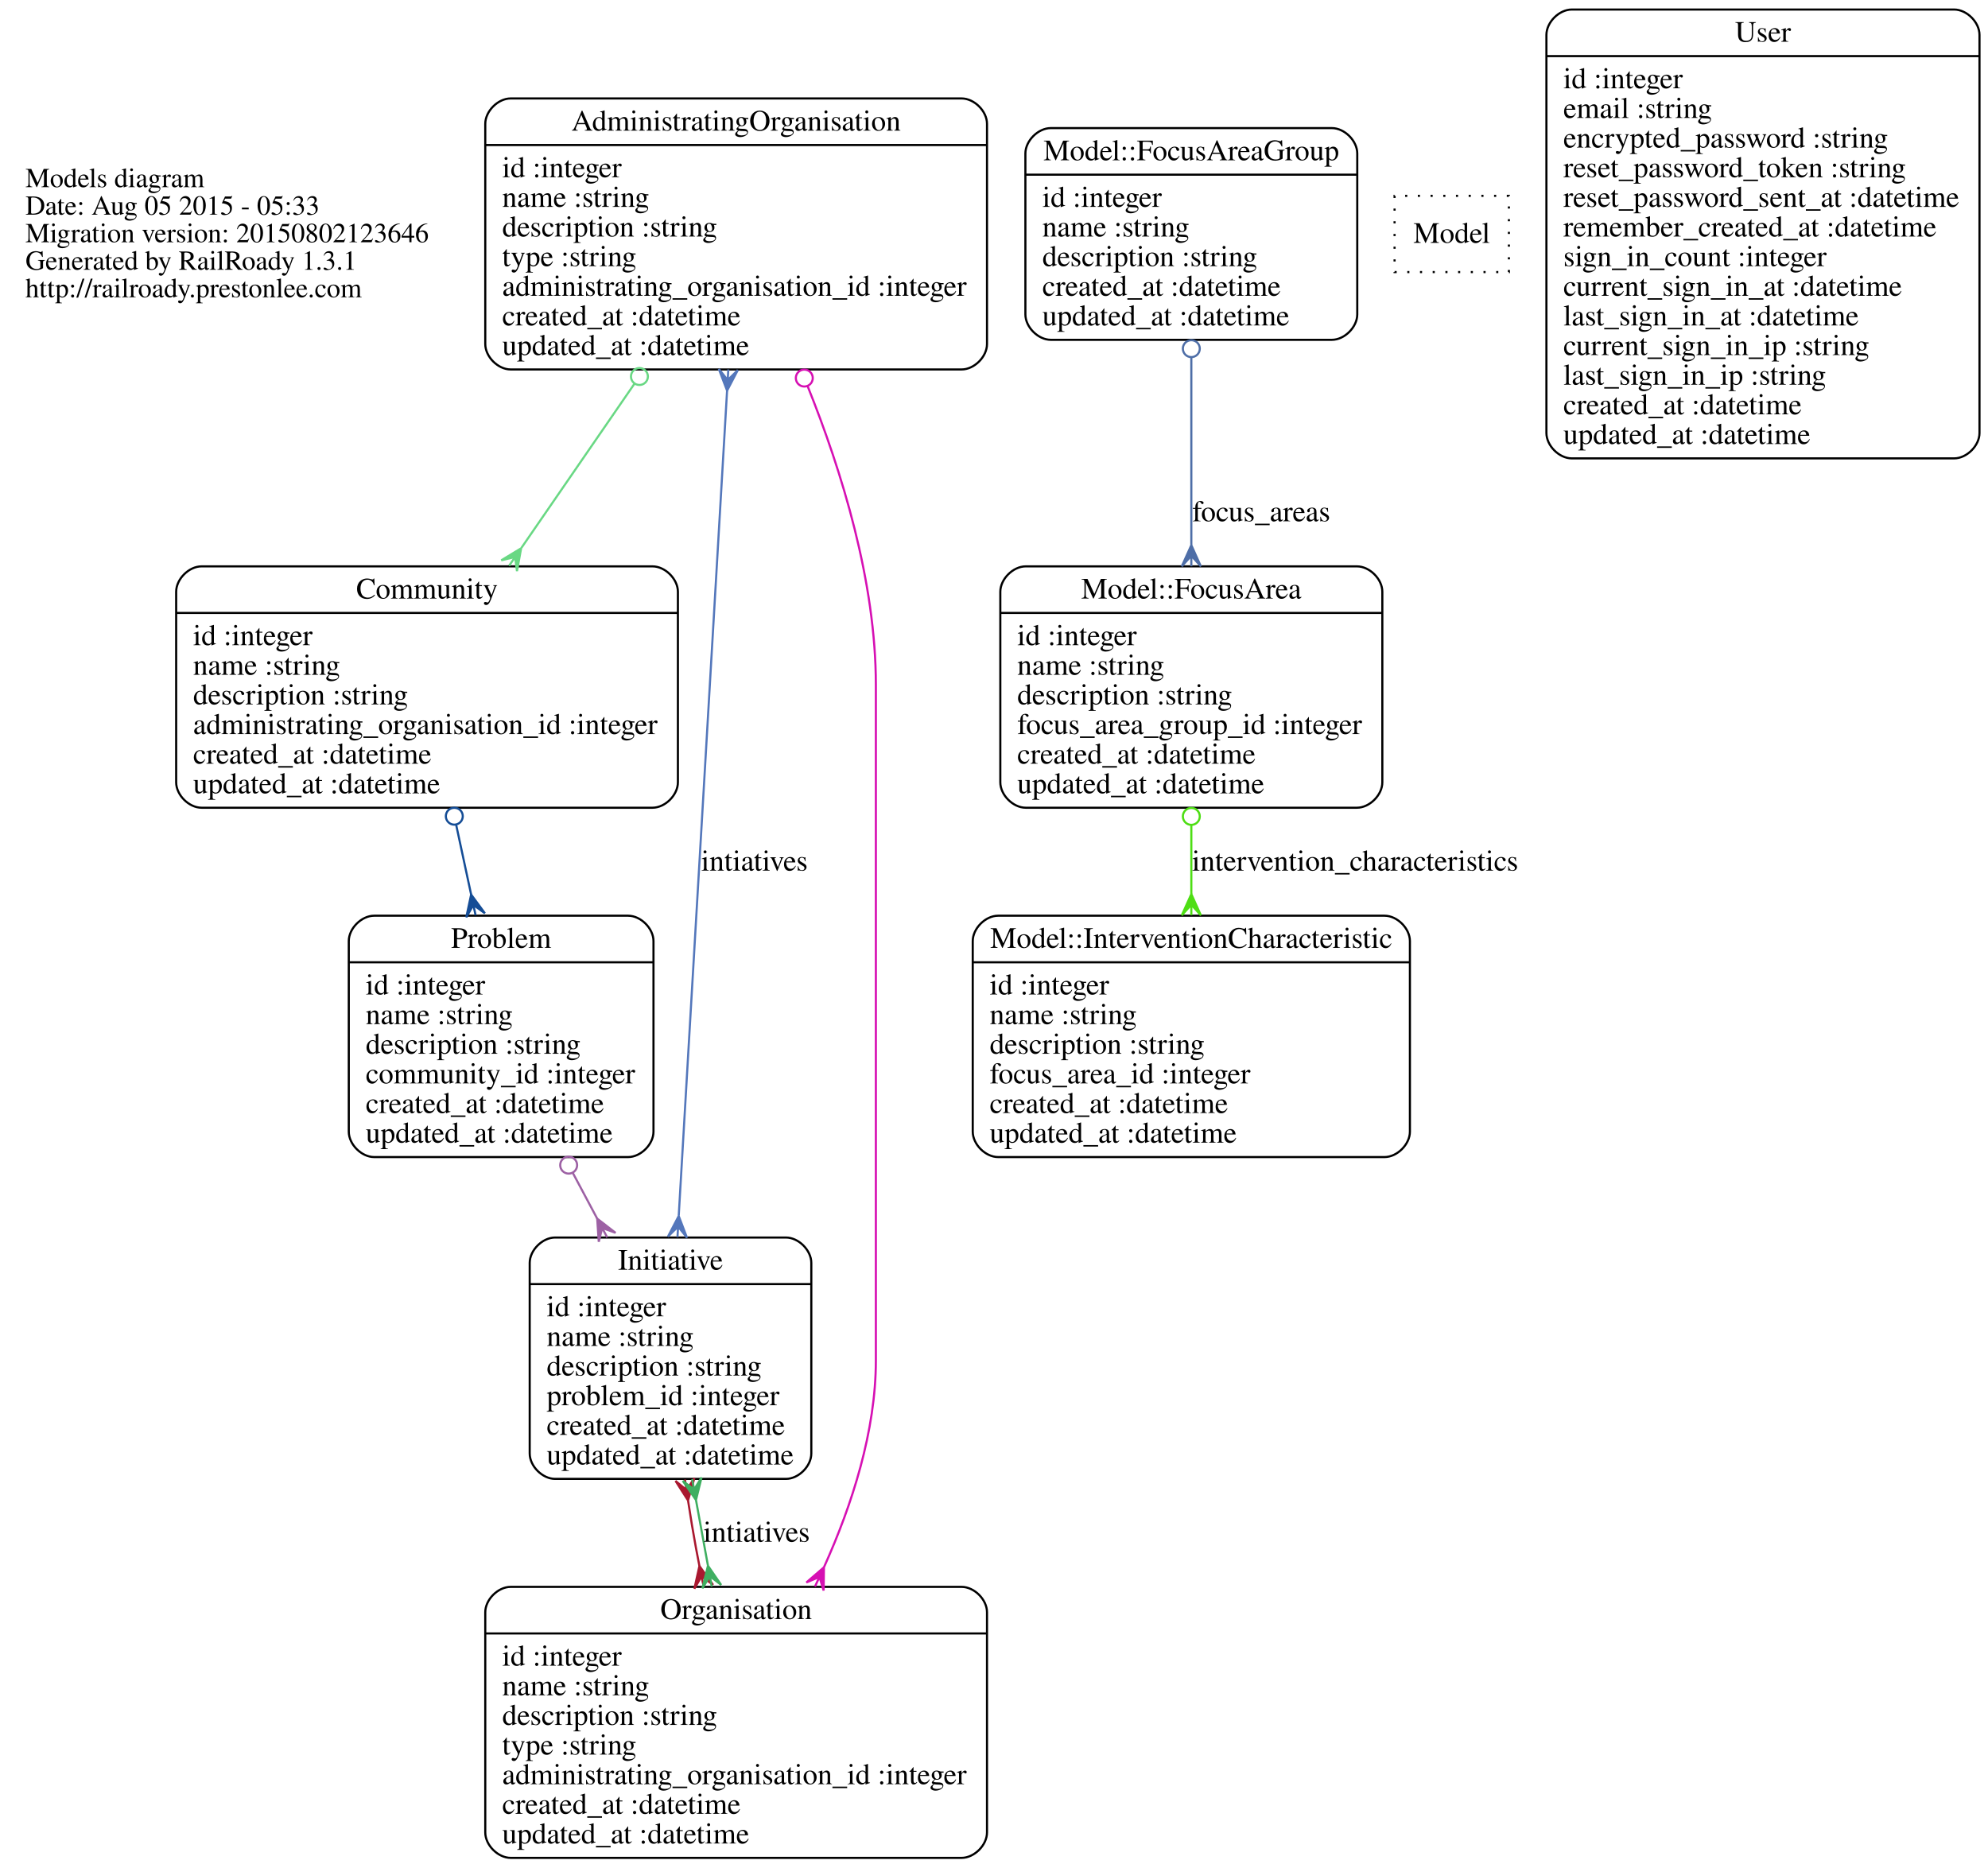
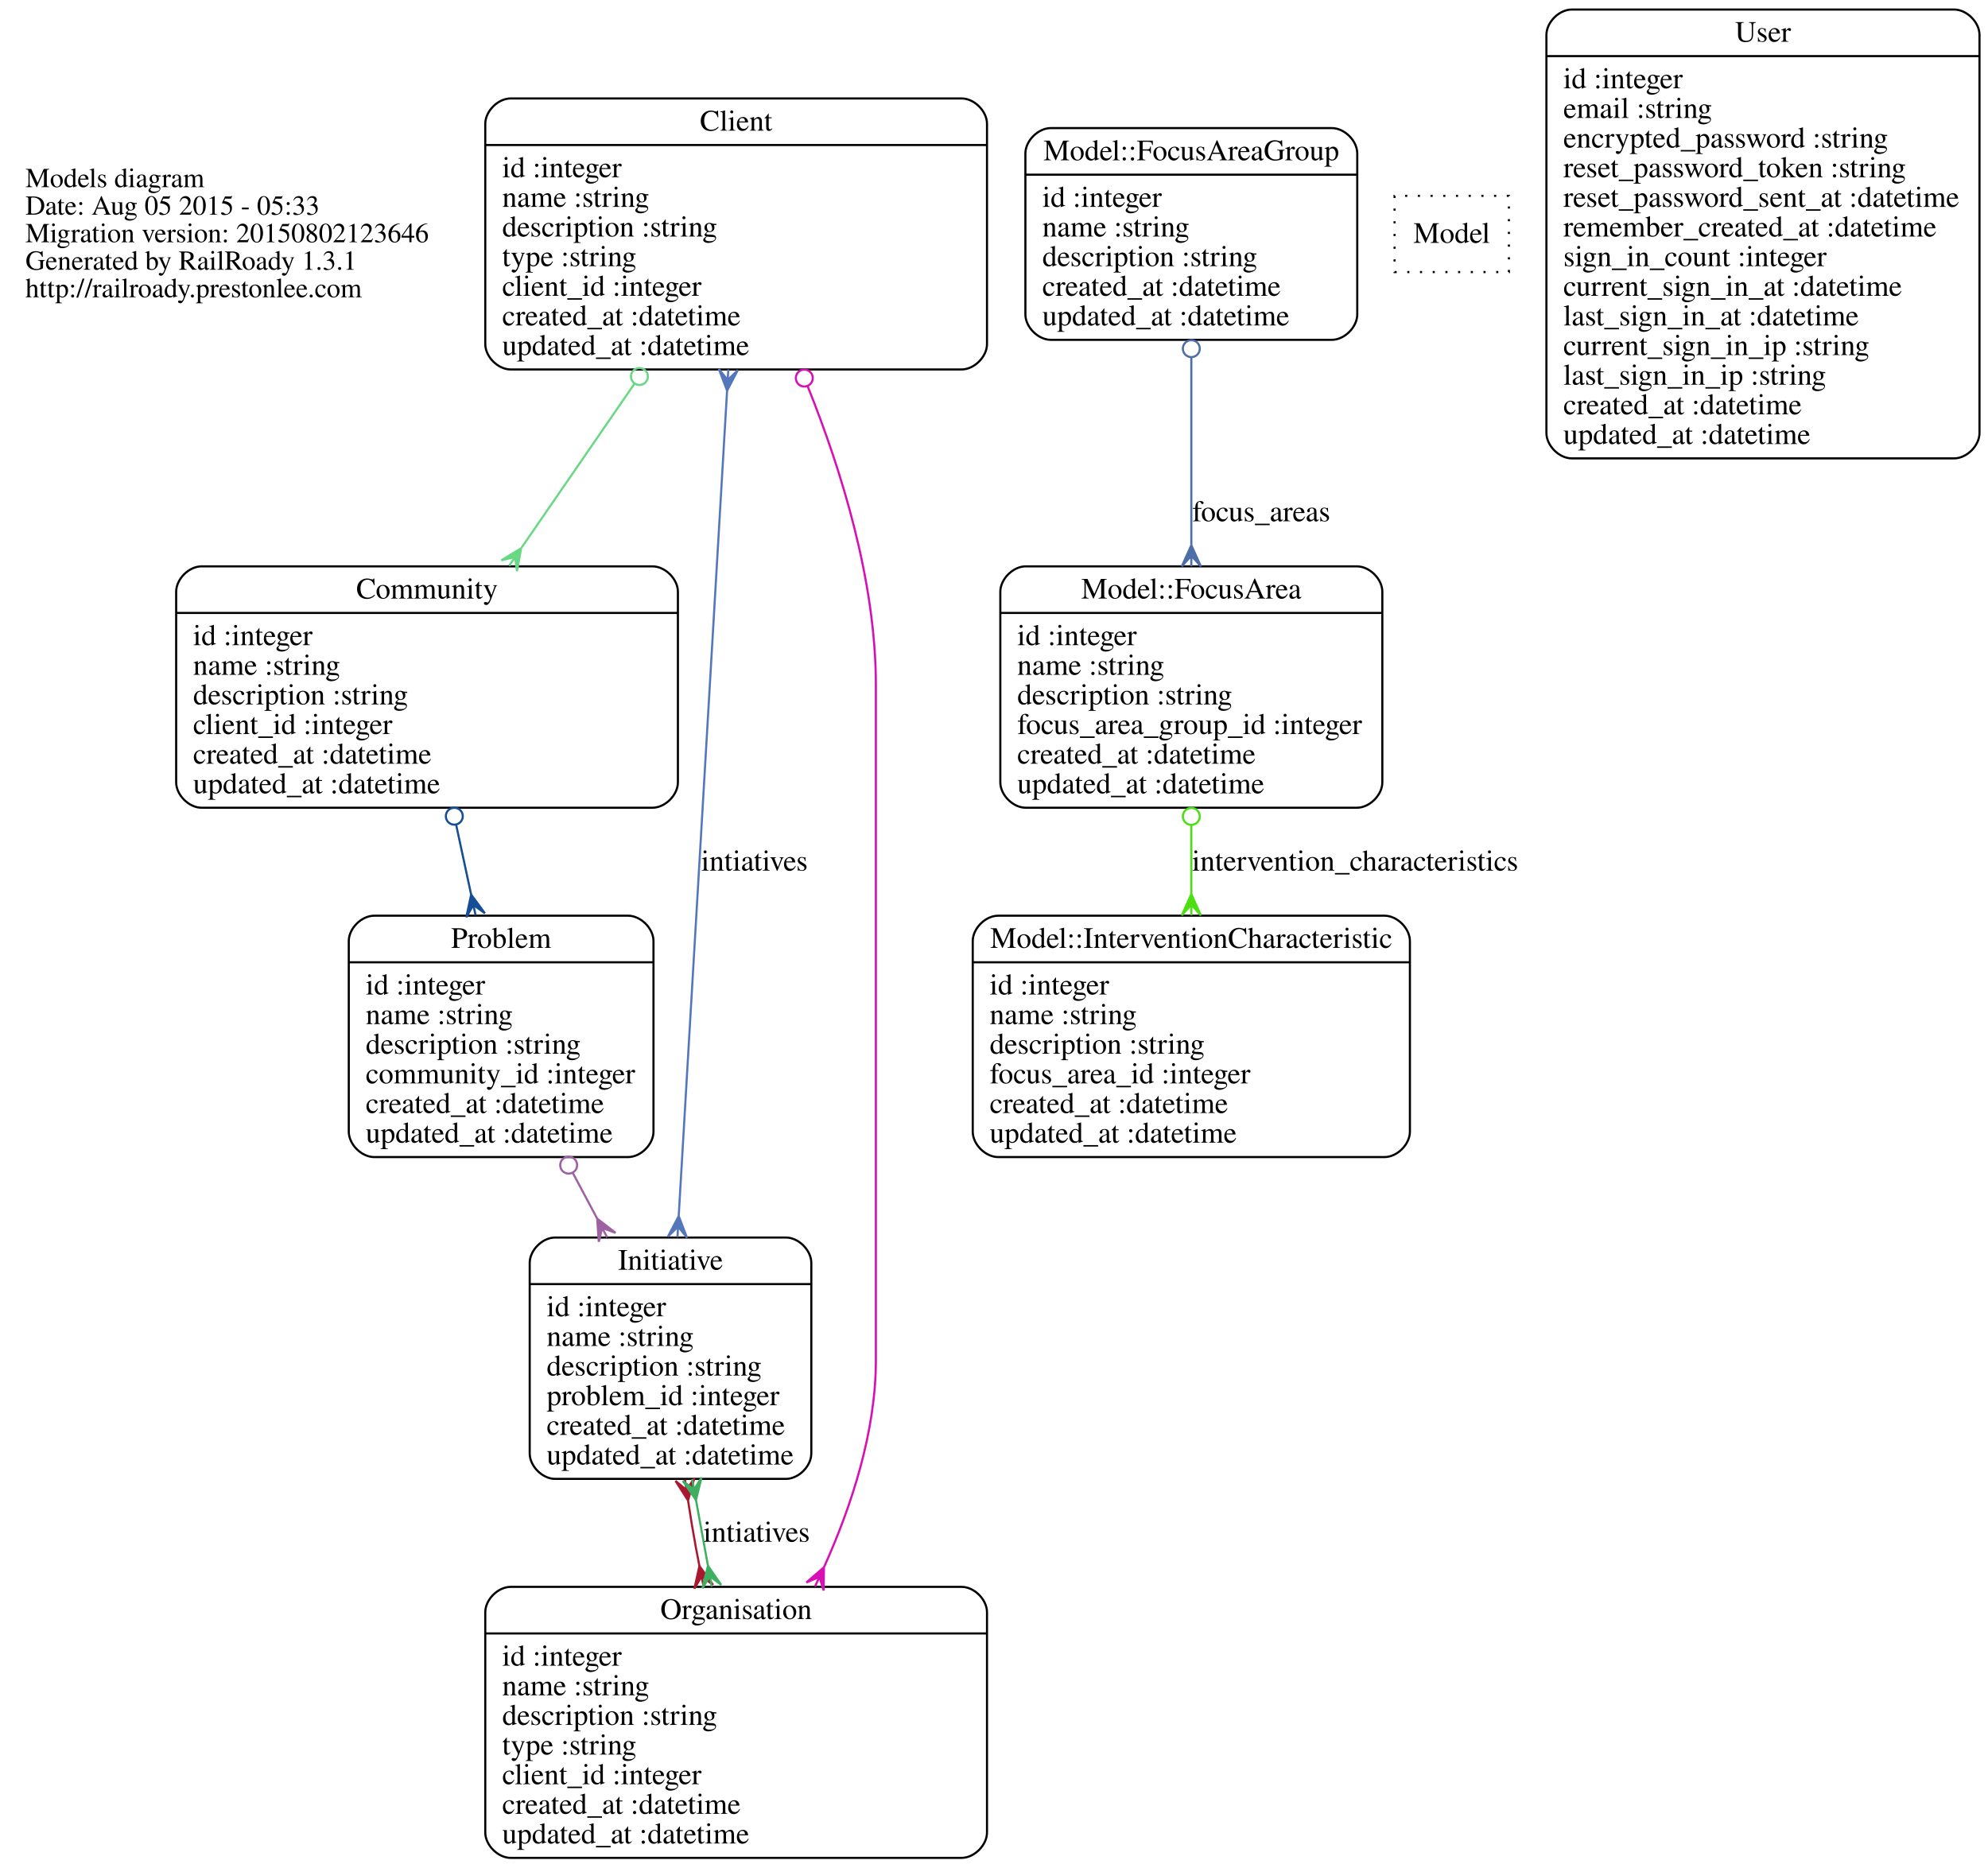
<svg xmlns="http://www.w3.org/2000/svg" width="939pt" height="882pt" viewBox="0.00 0.00 938.97 882.00">
  <g id="graph0" class="graph" transform="scale(1 1) rotate(0) translate(4 878)">
    <polygon fill="none" stroke="none" points="-4,4 -4,-878 934.966,-878 934.966,4 -4,4" />
    <g id="node1" class="node">
      <text text-anchor="start" x="8" y="-789.6" font-family="Times,serif" font-size="13.00">Models diagram</text>
      <text text-anchor="start" x="8" y="-776.6" font-family="Times,serif" font-size="13.00">Date: Aug 05 2015 - 05:33</text>
      <text text-anchor="start" x="8" y="-763.6" font-family="Times,serif" font-size="13.00">Migration version: 20150802123646</text>
      <text text-anchor="start" x="8" y="-750.6" font-family="Times,serif" font-size="13.00">Generated by RailRoady 1.3.1</text>
      <text text-anchor="start" x="8" y="-737.6" font-family="Times,serif" font-size="13.00">http://railroady.prestonlee.com</text>
    </g>
    <g id="node2" class="node">
      <path fill="none" stroke="black" d="M237.195,-703.5C237.195,-703.5 450.18,-703.5 450.18,-703.5 456.18,-703.5 462.18,-709.5 462.18,-715.5 462.18,-715.5 462.18,-819.5 462.18,-819.5 462.18,-825.5 456.18,-831.5 450.18,-831.5 450.18,-831.5 237.195,-831.5 237.195,-831.5 231.195,-831.5 225.195,-825.5 225.195,-819.5 225.195,-819.5 225.195,-715.5 225.195,-715.5 225.195,-709.5 231.195,-703.5 237.195,-703.5" />
-       <text text-anchor="middle" x="343.688" y="-816.3" font-family="Times,serif" font-size="14.00">AdministratingOrganisation</text>
+       <text text-anchor="middle" x="343.688" y="-816.3" font-family="Times,serif" font-size="14.00">Client</text>
      <polyline fill="none" stroke="black" points="225.195,-809.5 462.18,-809.5 " />
      <text text-anchor="start" x="233.195" y="-794.3" font-family="Times,serif" font-size="14.00">id :integer</text>
      <text text-anchor="start" x="233.195" y="-780.3" font-family="Times,serif" font-size="14.00">name :string</text>
      <text text-anchor="start" x="233.195" y="-766.3" font-family="Times,serif" font-size="14.00">description :string</text>
      <text text-anchor="start" x="233.195" y="-752.3" font-family="Times,serif" font-size="14.00">type :string</text>
-       <text text-anchor="start" x="233.195" y="-738.3" font-family="Times,serif" font-size="14.00">administrating_organisation_id :integer</text>
+       <text text-anchor="start" x="233.195" y="-738.3" font-family="Times,serif" font-size="14.00">client_id :integer</text>
      <text text-anchor="start" x="233.195" y="-724.3" font-family="Times,serif" font-size="14.00">created_at :datetime</text>
      <text text-anchor="start" x="233.195" y="-710.3" font-family="Times,serif" font-size="14.00">updated_at :datetime</text>
    </g>
    <g id="node3" class="node">
      <path fill="none" stroke="black" d="M91.195,-496.5C91.195,-496.5 304.18,-496.5 304.18,-496.5 310.18,-496.5 316.18,-502.5 316.18,-508.5 316.18,-508.5 316.18,-598.5 316.18,-598.5 316.18,-604.5 310.18,-610.5 304.18,-610.5 304.18,-610.5 91.195,-610.5 91.195,-610.5 85.195,-610.5 79.195,-604.5 79.195,-598.5 79.195,-598.5 79.195,-508.5 79.195,-508.5 79.195,-502.5 85.195,-496.5 91.195,-496.5" />
      <text text-anchor="middle" x="197.688" y="-595.3" font-family="Times,serif" font-size="14.00">Community</text>
      <polyline fill="none" stroke="black" points="79.195,-588.5 316.18,-588.5 " />
      <text text-anchor="start" x="87.195" y="-573.3" font-family="Times,serif" font-size="14.00">id :integer</text>
      <text text-anchor="start" x="87.195" y="-559.3" font-family="Times,serif" font-size="14.00">name :string</text>
      <text text-anchor="start" x="87.195" y="-545.3" font-family="Times,serif" font-size="14.00">description :string</text>
-       <text text-anchor="start" x="87.195" y="-531.3" font-family="Times,serif" font-size="14.00">administrating_organisation_id :integer</text>
+       <text text-anchor="start" x="87.195" y="-531.3" font-family="Times,serif" font-size="14.00">client_id :integer</text>
      <text text-anchor="start" x="87.195" y="-517.3" font-family="Times,serif" font-size="14.00">created_at :datetime</text>
      <text text-anchor="start" x="87.195" y="-503.3" font-family="Times,serif" font-size="14.00">updated_at :datetime</text>
    </g>
    <g id="edge3" class="edge">
      <path fill="none" stroke="#69d884" d="M295.711,-696.834C278.521,-671.874 259.225,-643.856 242.329,-619.322" />
      <ellipse fill="none" stroke="#69d884" cx="298.009" cy="-700.173" rx="4" ry="4" />
      <polygon fill="#69d884" stroke="#69d884" points="242.132,-619.036 240.167,-608.248 239.296,-614.918 236.46,-610.8 236.46,-610.8 236.46,-610.8 239.296,-614.918 232.754,-613.352 242.132,-619.036 242.132,-619.036" />
    </g>
    <g id="node4" class="node">
      <path fill="none" stroke="black" d="M258.182,-179.5C258.182,-179.5 367.193,-179.5 367.193,-179.5 373.193,-179.5 379.193,-185.5 379.193,-191.5 379.193,-191.5 379.193,-281.5 379.193,-281.5 379.193,-287.5 373.193,-293.5 367.193,-293.5 367.193,-293.5 258.182,-293.5 258.182,-293.5 252.182,-293.5 246.182,-287.5 246.182,-281.5 246.182,-281.5 246.182,-191.5 246.182,-191.5 246.182,-185.5 252.182,-179.5 258.182,-179.5" />
      <text text-anchor="middle" x="312.688" y="-278.3" font-family="Times,serif" font-size="14.00">Initiative</text>
      <polyline fill="none" stroke="black" points="246.182,-271.5 379.193,-271.5 " />
      <text text-anchor="start" x="254.182" y="-256.3" font-family="Times,serif" font-size="14.00">id :integer</text>
      <text text-anchor="start" x="254.182" y="-242.3" font-family="Times,serif" font-size="14.00">name :string</text>
      <text text-anchor="start" x="254.182" y="-228.3" font-family="Times,serif" font-size="14.00">description :string</text>
      <text text-anchor="start" x="254.182" y="-214.3" font-family="Times,serif" font-size="14.00">problem_id :integer</text>
      <text text-anchor="start" x="254.182" y="-200.3" font-family="Times,serif" font-size="14.00">created_at :datetime</text>
      <text text-anchor="start" x="254.182" y="-186.3" font-family="Times,serif" font-size="14.00">updated_at :datetime</text>
    </g>
    <g id="edge1" class="edge">
      <path fill="none" stroke="#5477bb" d="M339.405,-693.425C333.358,-590.236 322.406,-403.343 316.579,-303.908" />
      <polygon fill="#5477bb" stroke="#5477bb" points="339.409,-693.495 335.502,-703.741 339.702,-698.486 339.995,-703.478 339.995,-703.478 339.995,-703.478 339.702,-698.486 344.487,-703.214 339.409,-693.495 339.409,-693.495" />
      <polygon fill="#5477bb" stroke="#5477bb" points="316.566,-303.671 320.473,-293.424 316.273,-298.679 315.98,-293.688 315.98,-293.688 315.98,-293.688 316.273,-298.679 311.488,-293.951 316.566,-303.671 316.566,-303.671" />
      <text text-anchor="middle" x="352.35" y="-466.8" font-family="Times,serif" font-size="14.00">intiatives</text>
    </g>
    <g id="node9" class="node">
      <path fill="none" stroke="black" d="M237.195,-0.5C237.195,-0.5 450.18,-0.5 450.18,-0.5 456.18,-0.5 462.18,-6.5 462.18,-12.5 462.18,-12.5 462.18,-116.5 462.18,-116.5 462.18,-122.5 456.18,-128.5 450.18,-128.5 450.18,-128.5 237.195,-128.5 237.195,-128.5 231.195,-128.5 225.195,-122.5 225.195,-116.5 225.195,-116.5 225.195,-12.5 225.195,-12.5 225.195,-6.5 231.195,-0.5 237.195,-0.5" />
      <text text-anchor="middle" x="343.688" y="-113.3" font-family="Times,serif" font-size="14.00">Organisation</text>
      <polyline fill="none" stroke="black" points="225.195,-106.5 462.18,-106.5 " />
      <text text-anchor="start" x="233.195" y="-91.3" font-family="Times,serif" font-size="14.00">id :integer</text>
      <text text-anchor="start" x="233.195" y="-77.3" font-family="Times,serif" font-size="14.00">name :string</text>
      <text text-anchor="start" x="233.195" y="-63.3" font-family="Times,serif" font-size="14.00">description :string</text>
      <text text-anchor="start" x="233.195" y="-49.3" font-family="Times,serif" font-size="14.00">type :string</text>
-       <text text-anchor="start" x="233.195" y="-35.3" font-family="Times,serif" font-size="14.00">administrating_organisation_id :integer</text>
+       <text text-anchor="start" x="233.195" y="-35.3" font-family="Times,serif" font-size="14.00">client_id :integer</text>
      <text text-anchor="start" x="233.195" y="-21.3" font-family="Times,serif" font-size="14.00">created_at :datetime</text>
      <text text-anchor="start" x="233.195" y="-7.3" font-family="Times,serif" font-size="14.00">updated_at :datetime</text>
    </g>
    <g id="edge2" class="edge">
      <path fill="none" stroke="#d610b3" d="M377.404,-695.734C393.662,-655.309 409.688,-603.128 409.688,-554.5 409.688,-554.5 409.688,-554.5 409.688,-235.5 409.688,-202.075 398.463,-167.307 385.271,-137.987" />
      <ellipse fill="none" stroke="#d610b3" cx="375.885" cy="-699.44" rx="4" ry="4" />
      <polygon fill="#d610b3" stroke="#d610b3" points="385.153,-137.733 385.01,-126.768 383.042,-133.201 380.931,-128.668 380.931,-128.668 380.931,-128.668 383.042,-133.201 376.852,-130.568 385.153,-137.733 385.153,-137.733" />
    </g>
    <g id="node10" class="node">
      <path fill="none" stroke="black" d="M172.727,-331.5C172.727,-331.5 292.648,-331.5 292.648,-331.5 298.648,-331.5 304.648,-337.5 304.648,-343.5 304.648,-343.5 304.648,-433.5 304.648,-433.5 304.648,-439.5 298.648,-445.5 292.648,-445.5 292.648,-445.5 172.727,-445.5 172.727,-445.5 166.727,-445.5 160.727,-439.5 160.727,-433.5 160.727,-433.5 160.727,-343.5 160.727,-343.5 160.727,-337.5 166.727,-331.5 172.727,-331.5" />
      <text text-anchor="middle" x="232.688" y="-430.3" font-family="Times,serif" font-size="14.00">Problem</text>
      <polyline fill="none" stroke="black" points="160.727,-423.5 304.648,-423.5 " />
      <text text-anchor="start" x="168.727" y="-408.3" font-family="Times,serif" font-size="14.00">id :integer</text>
      <text text-anchor="start" x="168.727" y="-394.3" font-family="Times,serif" font-size="14.00">name :string</text>
      <text text-anchor="start" x="168.727" y="-380.3" font-family="Times,serif" font-size="14.00">description :string</text>
      <text text-anchor="start" x="168.727" y="-366.3" font-family="Times,serif" font-size="14.00">community_id :integer</text>
      <text text-anchor="start" x="168.727" y="-352.3" font-family="Times,serif" font-size="14.00">created_at :datetime</text>
      <text text-anchor="start" x="168.727" y="-338.3" font-family="Times,serif" font-size="14.00">updated_at :datetime</text>
    </g>
    <g id="edge4" class="edge">
      <path fill="none" stroke="#154d96" d="M211.489,-488.227C213.799,-477.468 216.199,-466.29 218.518,-455.489" />
      <ellipse fill="none" stroke="#154d96" cx="210.573" cy="-492.494" rx="4" ry="4" />
      <polygon fill="#154d96" stroke="#154d96" points="218.521,-455.476 225.02,-446.644 219.571,-450.587 220.621,-445.699 220.621,-445.699 220.621,-445.699 219.571,-450.587 216.221,-444.754 218.521,-455.476 218.521,-455.476" />
    </g>
    <g id="edge5" class="edge">
      <path fill="none" stroke="#a9182f" d="M321.005,-169.065C322.144,-161.606 323.376,-154.129 324.688,-147 325.205,-144.187 325.755,-141.324 326.33,-138.437" />
      <polygon fill="#a9182f" stroke="#a9182f" points="320.971,-169.3 315.06,-178.536 320.241,-174.246 319.512,-179.193 319.512,-179.193 319.512,-179.193 320.241,-174.246 323.963,-179.849 320.971,-169.3 320.971,-169.3" />
      <polygon fill="#a9182f" stroke="#a9182f" points="326.348,-138.351 332.776,-129.467 327.358,-133.454 328.368,-128.558 328.368,-128.558 328.368,-128.558 327.358,-133.454 323.961,-127.648 326.348,-138.351 326.348,-138.351" />
    </g>
    <g id="node5" class="node">
      <path fill="none" stroke="black" d="M480.469,-496.5C480.469,-496.5 636.907,-496.5 636.907,-496.5 642.907,-496.5 648.907,-502.5 648.907,-508.5 648.907,-508.5 648.907,-598.5 648.907,-598.5 648.907,-604.5 642.907,-610.5 636.907,-610.5 636.907,-610.5 480.469,-610.5 480.469,-610.5 474.469,-610.5 468.469,-604.5 468.469,-598.5 468.469,-598.5 468.469,-508.5 468.469,-508.5 468.469,-502.5 474.469,-496.5 480.469,-496.5" />
      <text text-anchor="middle" x="558.688" y="-595.3" font-family="Times,serif" font-size="14.00">Model::FocusArea</text>
      <polyline fill="none" stroke="black" points="468.469,-588.5 648.907,-588.5 " />
      <text text-anchor="start" x="476.469" y="-573.3" font-family="Times,serif" font-size="14.00">id :integer</text>
      <text text-anchor="start" x="476.469" y="-559.3" font-family="Times,serif" font-size="14.00">name :string</text>
      <text text-anchor="start" x="476.469" y="-545.3" font-family="Times,serif" font-size="14.00">description :string</text>
      <text text-anchor="start" x="476.469" y="-531.3" font-family="Times,serif" font-size="14.00">focus_area_group_id :integer</text>
      <text text-anchor="start" x="476.469" y="-517.3" font-family="Times,serif" font-size="14.00">created_at :datetime</text>
      <text text-anchor="start" x="476.469" y="-503.3" font-family="Times,serif" font-size="14.00">updated_at :datetime</text>
    </g>
    <g id="node7" class="node">
      <path fill="none" stroke="black" d="M467.443,-331.5C467.443,-331.5 649.933,-331.5 649.933,-331.5 655.933,-331.5 661.933,-337.5 661.933,-343.5 661.933,-343.5 661.933,-433.5 661.933,-433.5 661.933,-439.5 655.933,-445.5 649.933,-445.5 649.933,-445.5 467.443,-445.5 467.443,-445.5 461.443,-445.5 455.443,-439.5 455.443,-433.5 455.443,-433.5 455.443,-343.5 455.443,-343.5 455.443,-337.5 461.443,-331.5 467.443,-331.5" />
      <text text-anchor="middle" x="558.688" y="-430.3" font-family="Times,serif" font-size="14.00">Model::InterventionCharacteristic</text>
      <polyline fill="none" stroke="black" points="455.443,-423.5 661.933,-423.5 " />
      <text text-anchor="start" x="463.443" y="-408.3" font-family="Times,serif" font-size="14.00">id :integer</text>
      <text text-anchor="start" x="463.443" y="-394.3" font-family="Times,serif" font-size="14.00">name :string</text>
      <text text-anchor="start" x="463.443" y="-380.3" font-family="Times,serif" font-size="14.00">description :string</text>
      <text text-anchor="start" x="463.443" y="-366.3" font-family="Times,serif" font-size="14.00">focus_area_id :integer</text>
      <text text-anchor="start" x="463.443" y="-352.3" font-family="Times,serif" font-size="14.00">created_at :datetime</text>
      <text text-anchor="start" x="463.443" y="-338.3" font-family="Times,serif" font-size="14.00">updated_at :datetime</text>
    </g>
    <g id="edge6" class="edge">
      <path fill="none" stroke="#4ede14" d="M558.688,-488.227C558.688,-477.578 558.688,-466.518 558.688,-455.82" />
      <ellipse fill="none" stroke="#4ede14" cx="558.688" cy="-492.405" rx="4" ry="4" />
      <polygon fill="#4ede14" stroke="#4ede14" points="558.688,-455.699 563.188,-445.699 558.688,-450.699 558.688,-445.699 558.688,-445.699 558.688,-445.699 558.688,-450.699 554.188,-445.699 558.688,-455.699 558.688,-455.699" />
      <text text-anchor="middle" x="636.043" y="-466.8" font-family="Times,serif" font-size="14.00">intervention_characteristics</text>
    </g>
    <g id="node6" class="node">
      <path fill="none" stroke="black" d="M492.312,-717.5C492.312,-717.5 625.064,-717.5 625.064,-717.5 631.064,-717.5 637.064,-723.5 637.064,-729.5 637.064,-729.5 637.064,-805.5 637.064,-805.5 637.064,-811.5 631.064,-817.5 625.064,-817.5 625.064,-817.5 492.312,-817.5 492.312,-817.5 486.312,-817.5 480.312,-811.5 480.312,-805.5 480.312,-805.5 480.312,-729.5 480.312,-729.5 480.312,-723.5 486.312,-717.5 492.312,-717.5" />
      <text text-anchor="middle" x="558.688" y="-802.3" font-family="Times,serif" font-size="14.00">Model::FocusAreaGroup</text>
      <polyline fill="none" stroke="black" points="480.312,-795.5 637.064,-795.5 " />
      <text text-anchor="start" x="488.312" y="-780.3" font-family="Times,serif" font-size="14.00">id :integer</text>
      <text text-anchor="start" x="488.312" y="-766.3" font-family="Times,serif" font-size="14.00">name :string</text>
      <text text-anchor="start" x="488.312" y="-752.3" font-family="Times,serif" font-size="14.00">description :string</text>
      <text text-anchor="start" x="488.312" y="-738.3" font-family="Times,serif" font-size="14.00">created_at :datetime</text>
      <text text-anchor="start" x="488.312" y="-724.3" font-family="Times,serif" font-size="14.00">updated_at :datetime</text>
    </g>
    <g id="edge7" class="edge">
      <path fill="none" stroke="#4e6ea7" d="M558.688,-709.286C558.688,-681.976 558.688,-649.14 558.688,-620.752" />
      <ellipse fill="none" stroke="#4e6ea7" cx="558.688" cy="-713.33" rx="4" ry="4" />
      <polygon fill="#4e6ea7" stroke="#4e6ea7" points="558.688,-620.513 563.188,-610.512 558.688,-615.513 558.688,-610.513 558.688,-610.513 558.688,-610.513 558.688,-615.513 554.188,-610.513 558.688,-620.513 558.688,-620.513" />
      <text text-anchor="middle" x="591.726" y="-631.8" font-family="Times,serif" font-size="14.00">focus_areas</text>
    </g>
    <g id="node8" class="node">
      <polygon fill="none" stroke="black" stroke-dasharray="1,5" points="708.688,-785.5 654.688,-785.5 654.688,-749.5 708.688,-749.5 708.688,-785.5" />
      <text text-anchor="middle" x="681.688" y="-763.3" font-family="Times,serif" font-size="14.00">Model</text>
    </g>
    <g id="edge8" class="edge">
      <path fill="none" stroke="#3faf61" d="M330.34,-138.696C328.486,-148.863 326.59,-159.26 324.761,-169.289" />
      <polygon fill="#3faf61" stroke="#3faf61" points="330.382,-138.466 336.603,-129.435 331.279,-133.547 332.176,-128.628 332.176,-128.628 332.176,-128.628 331.279,-133.547 327.749,-127.821 330.382,-138.466 330.382,-138.466" />
      <polygon fill="#3faf61" stroke="#3faf61" points="324.718,-169.527 318.497,-178.557 323.821,-174.446 322.924,-179.365 322.924,-179.365 322.924,-179.365 323.821,-174.446 327.351,-180.172 324.718,-169.527 324.718,-169.527" />
      <text text-anchor="middle" x="353.35" y="-149.8" font-family="Times,serif" font-size="14.00">intiatives</text>
    </g>
    <g id="edge9" class="edge">
      <path fill="none" stroke="#9d61a4" d="M266.587,-323.938C270.368,-316.85 274.223,-309.621 278.013,-302.515" />
      <ellipse fill="none" stroke="#9d61a4" cx="264.587" cy="-327.689" rx="4" ry="4" />
      <polygon fill="#9d61a4" stroke="#9d61a4" points="278.063,-302.421 286.74,-295.715 280.416,-298.01 282.769,-293.598 282.769,-293.598 282.769,-293.598 280.416,-298.01 278.798,-291.48 278.063,-302.421 278.063,-302.421" />
    </g>
    <g id="node11" class="node">
      <path fill="none" stroke="black" d="M738.41,-661.5C738.41,-661.5 918.966,-661.5 918.966,-661.5 924.966,-661.5 930.966,-667.5 930.966,-673.5 930.966,-673.5 930.966,-861.5 930.966,-861.5 930.966,-867.5 924.966,-873.5 918.966,-873.5 918.966,-873.5 738.41,-873.5 738.41,-873.5 732.41,-873.5 726.41,-867.5 726.41,-861.5 726.41,-861.5 726.41,-673.5 726.41,-673.5 726.41,-667.5 732.41,-661.5 738.41,-661.5" />
      <text text-anchor="middle" x="828.688" y="-858.3" font-family="Times,serif" font-size="14.00">User</text>
      <polyline fill="none" stroke="black" points="726.41,-851.5 930.966,-851.5 " />
      <text text-anchor="start" x="734.41" y="-836.3" font-family="Times,serif" font-size="14.00">id :integer</text>
      <text text-anchor="start" x="734.41" y="-822.3" font-family="Times,serif" font-size="14.00">email :string</text>
      <text text-anchor="start" x="734.41" y="-808.3" font-family="Times,serif" font-size="14.00">encrypted_password :string</text>
      <text text-anchor="start" x="734.41" y="-794.3" font-family="Times,serif" font-size="14.00">reset_password_token :string</text>
      <text text-anchor="start" x="734.41" y="-780.3" font-family="Times,serif" font-size="14.00">reset_password_sent_at :datetime</text>
      <text text-anchor="start" x="734.41" y="-766.3" font-family="Times,serif" font-size="14.00">remember_created_at :datetime</text>
      <text text-anchor="start" x="734.41" y="-752.3" font-family="Times,serif" font-size="14.00">sign_in_count :integer</text>
      <text text-anchor="start" x="734.41" y="-738.3" font-family="Times,serif" font-size="14.00">current_sign_in_at :datetime</text>
      <text text-anchor="start" x="734.41" y="-724.3" font-family="Times,serif" font-size="14.00">last_sign_in_at :datetime</text>
      <text text-anchor="start" x="734.41" y="-710.3" font-family="Times,serif" font-size="14.00">current_sign_in_ip :string</text>
      <text text-anchor="start" x="734.41" y="-696.3" font-family="Times,serif" font-size="14.00">last_sign_in_ip :string</text>
      <text text-anchor="start" x="734.41" y="-682.3" font-family="Times,serif" font-size="14.00">created_at :datetime</text>
      <text text-anchor="start" x="734.41" y="-668.3" font-family="Times,serif" font-size="14.00">updated_at :datetime</text>
    </g>
  </g>
</svg>
